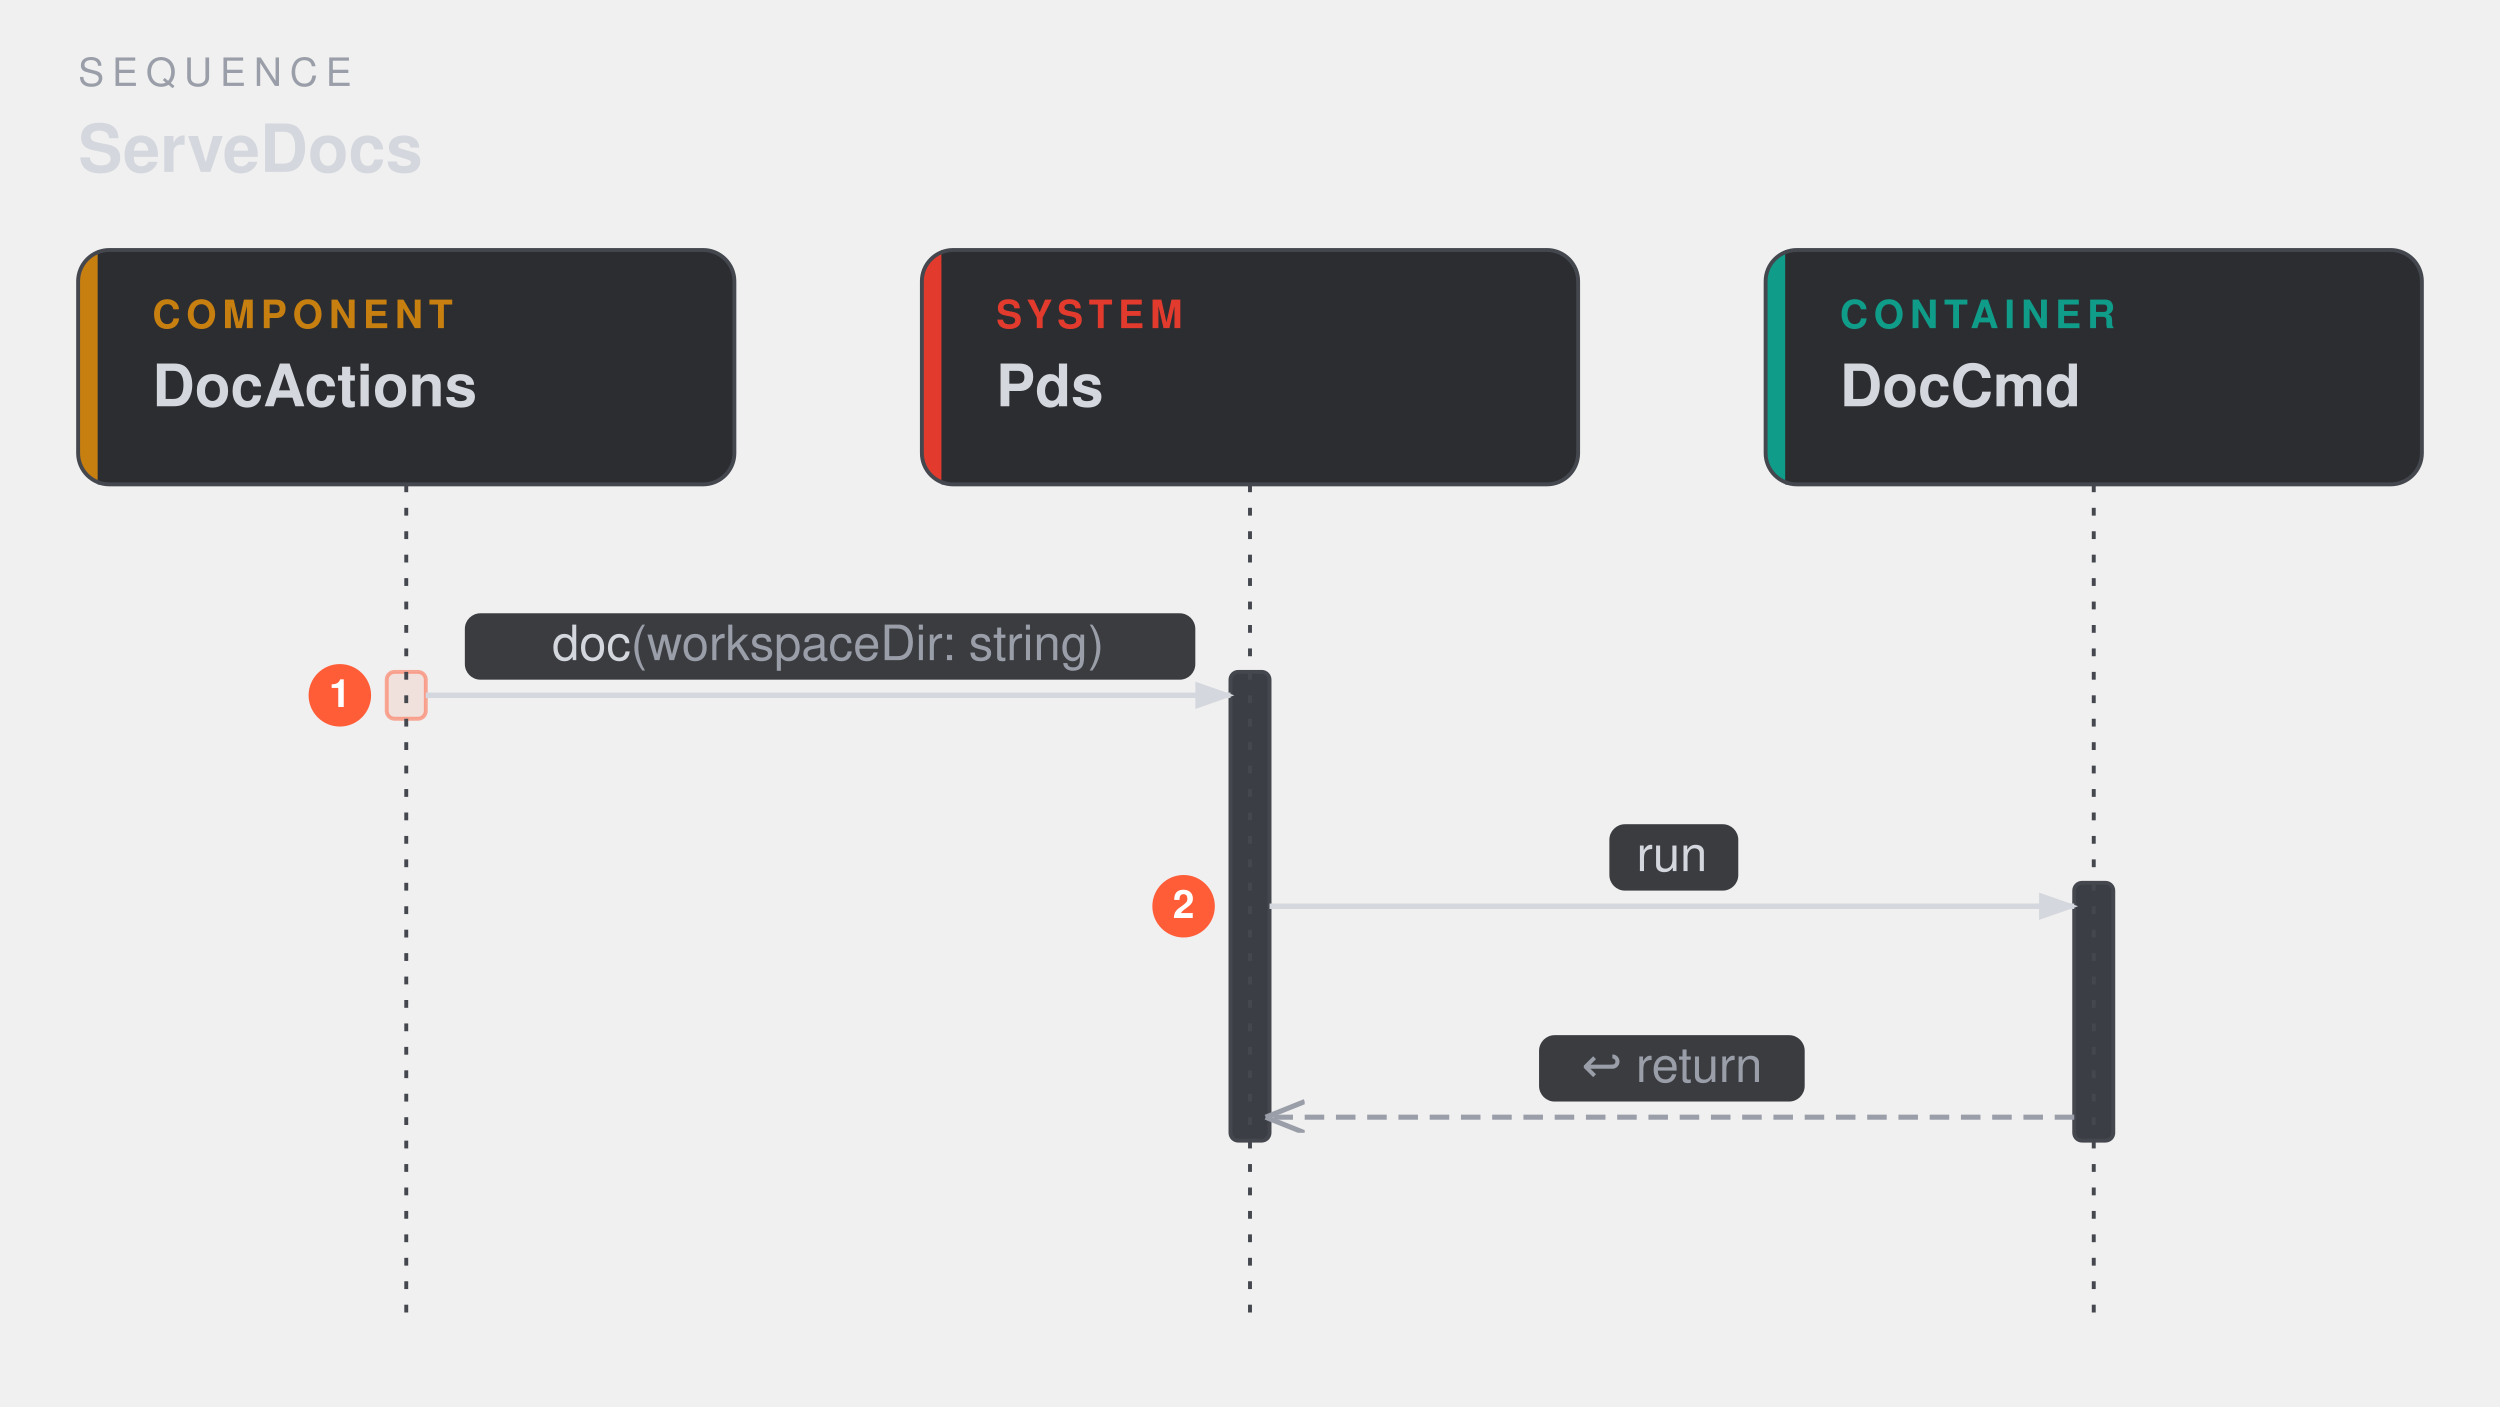
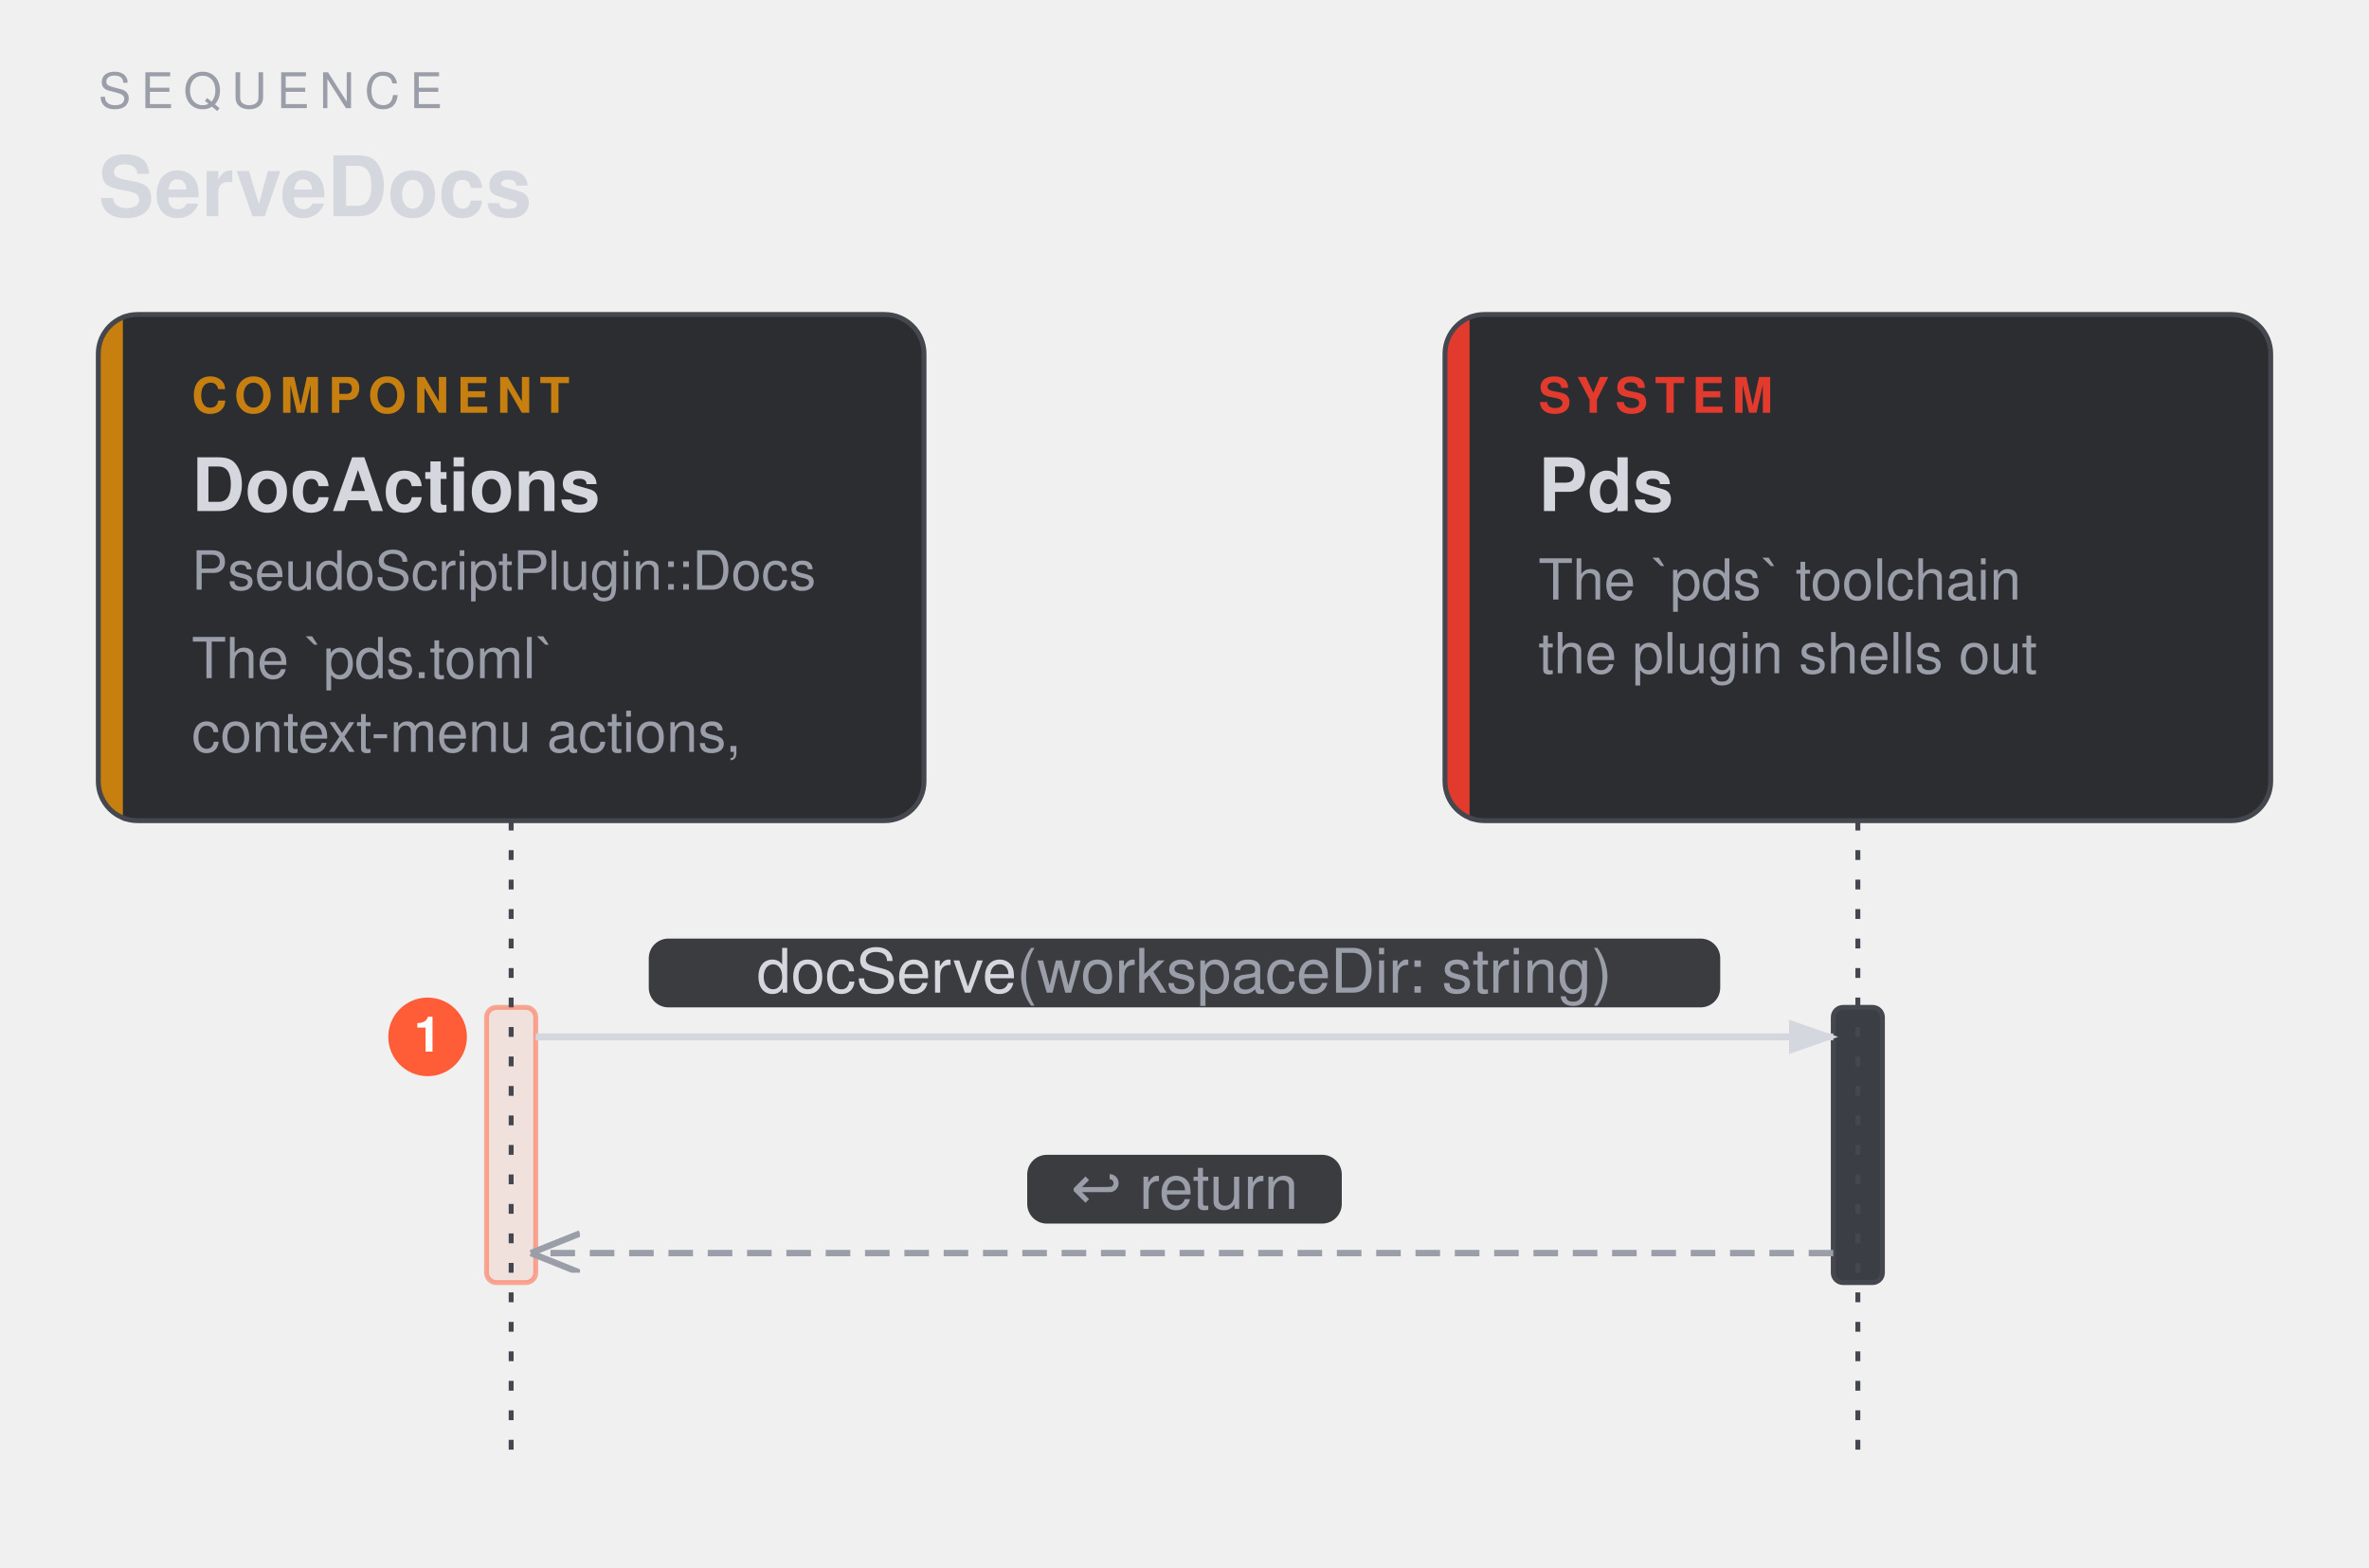
- <svg xmlns="http://www.w3.org/2000/svg" viewBox="0 0 640 360" width="640" height="360" font-family="sans-serif" font-size="13">
+ <svg xmlns="http://www.w3.org/2000/svg" viewBox="0 0 482 319" width="482" height="319" font-family="sans-serif" font-size="13">
  <defs>
    <marker id="arrow" markerWidth="10" markerHeight="10" refX="9" refY="3" orient="auto" markerUnits="strokeWidth">
      <path d="M0,0 L9,3 L0,6 z" fill="#b7bbc3" />
    </marker>
  </defs>
  <g font-family="Helvetica, Arial, sans-serif">
    <defs>
      <marker id="seqcall" markerWidth="11" markerHeight="11" refX="9" refY="3.5" orient="auto" markerUnits="userSpaceOnUse">
        <path d="M0,0 L10,3.5 L0,7 z" fill="#d4d7dd" />
      </marker>
      <marker id="seqret" markerWidth="12" markerHeight="12" refX="9" refY="4" orient="auto" markerUnits="userSpaceOnUse">
        <path d="M0,0 L10,4 M0,8 L10,4" fill="none" stroke="#9a9ea8" stroke-width="1.3" />
      </marker>
    </defs>
    <text x="20" y="22" font-size="10" letter-spacing="2" fill="#9a9ea8">SEQUENCE</text>
    <text x="20" y="44" font-size="17" font-weight="700" fill="#d4d7dd">ServeDocs</text>
-     <rect x="99" y="172" width="10" height="12" rx="2" fill="#ff5c38" fill-opacity="0.10" stroke="#ff5c38" stroke-opacity="0.5" />
-     <rect x="315" y="172" width="10" height="120" rx="2" fill="#3b3e45" fill-opacity="1" stroke="#44474e" stroke-opacity="1" />
-     <rect x="531" y="226" width="10" height="66" rx="2" fill="#3b3e45" fill-opacity="1" stroke="#44474e" stroke-opacity="1" />
-     <rect x="20" y="64" width="168" height="60" rx="8" fill="#c77f10" filter="url(#cardlift)" />
-     <path d="M25,64 H180 A8,8 0 0 1 188,72 V116 A8,8 0 0 1 180,124 H25 Z" fill="#2b2d31" />
-     <rect x="20" y="64" width="168" height="60" rx="8" fill="none" stroke="#44474e" />
+     <rect x="99" y="205" width="10" height="56" rx="2" fill="#ff5c38" fill-opacity="0.10" stroke="#ff5c38" stroke-opacity="0.5" />
+     <rect x="373" y="205" width="10" height="56" rx="2" fill="#3b3e45" fill-opacity="1" stroke="#44474e" stroke-opacity="1" />
+     <rect x="20" y="64" width="168" height="103" rx="8" fill="#c77f10" filter="url(#cardlift)" />
+     <path d="M25,64 H180 A8,8 0 0 1 188,72 V159 A8,8 0 0 1 180,167 H25 Z" fill="#2b2d31" />
+     <rect x="20" y="64" width="168" height="103" rx="8" fill="none" stroke="#44474e" />
    <text x="39" y="84" font-size="10" letter-spacing="1.5" font-weight="600" fill="#c77f10">COMPONENT</text>
    <text x="39" y="104" font-size="15" font-weight="700" fill="#d4d7dd">DocActions</text>
-     <line x1="104" y1="124" x2="104" y2="340" stroke="#44474e" stroke-dasharray="2 4" />
-     <rect x="236" y="64" width="168" height="60" rx="8" fill="#e23b2e" filter="url(#cardlift)" />
-     <path d="M241,64 H396 A8,8 0 0 1 404,72 V116 A8,8 0 0 1 396,124 H241 Z" fill="#2b2d31" />
-     <rect x="236" y="64" width="168" height="60" rx="8" fill="none" stroke="#44474e" />
-     <text x="255" y="84" font-size="10" letter-spacing="1.5" font-weight="600" fill="#e23b2e">SYSTEM</text>
-     <text x="255" y="104" font-size="15" font-weight="700" fill="#d4d7dd">Pds</text>
-     <line x1="320" y1="124" x2="320" y2="340" stroke="#44474e" stroke-dasharray="2 4" />
-     <rect x="452" y="64" width="168" height="60" rx="8" fill="#0f9d8a" filter="url(#cardlift)" />
-     <path d="M457,64 H612 A8,8 0 0 1 620,72 V116 A8,8 0 0 1 612,124 H457 Z" fill="#2b2d31" />
-     <rect x="452" y="64" width="168" height="60" rx="8" fill="none" stroke="#44474e" />
-     <text x="471" y="84" font-size="10" letter-spacing="1.5" font-weight="600" fill="#0f9d8a">CONTAINER</text>
-     <text x="471" y="104" font-size="15" font-weight="700" fill="#d4d7dd">DocCmd</text>
-     <line x1="536" y1="124" x2="536" y2="340" stroke="#44474e" stroke-dasharray="2 4" />
-     <line x1="109" y1="178" x2="315" y2="178" stroke="#d4d7dd" stroke-width="1.4" marker-end="url(#seqcall)" />
-     <circle cx="87" cy="178" r="8" fill="#ff5c38" />
-     <text x="87" y="181" text-anchor="middle" font-size="10" font-weight="700" fill="#fff">1</text>
-     <rect x="119" y="157" width="187" height="17" rx="4" fill="#2b2d31" fill-opacity="0.92" />
-     <text x="212" y="169" text-anchor="middle" font-size="12.5" fill="#d4d7dd">doc<tspan fill="#9a9ea8">(workspaceDir: string)</tspan>
+     <text x="39" y="120" font-size="11" fill="#9a9ea8">PseudoScriptPlugin::Docs</text>
+     <text x="39" y="138" font-size="11.5" fill="#9a9ea8">The `pds.toml`</text>
+     <text x="39" y="153" font-size="11.5" fill="#9a9ea8">context-menu actions,</text>
+     <line x1="104" y1="167" x2="104" y2="299" stroke="#44474e" stroke-dasharray="2 4" />
+     <rect x="294" y="64" width="168" height="103" rx="8" fill="#e23b2e" filter="url(#cardlift)" />
+     <path d="M299,64 H454 A8,8 0 0 1 462,72 V159 A8,8 0 0 1 454,167 H299 Z" fill="#2b2d31" />
+     <rect x="294" y="64" width="168" height="103" rx="8" fill="none" stroke="#44474e" />
+     <text x="313" y="84" font-size="10" letter-spacing="1.5" font-weight="600" fill="#e23b2e">SYSTEM</text>
+     <text x="313" y="104" font-size="15" font-weight="700" fill="#d4d7dd">Pds</text>
+     <text x="313" y="122" font-size="11.5" fill="#9a9ea8">The `pds` toolchain</text>
+     <text x="313" y="137" font-size="11.5" fill="#9a9ea8">the plugin shells out</text>
+     <line x1="378" y1="167" x2="378" y2="299" stroke="#44474e" stroke-dasharray="2 4" />
+     <line x1="109" y1="211" x2="373" y2="211" stroke="#d4d7dd" stroke-width="1.4" marker-end="url(#seqcall)" />
+     <circle cx="87" cy="211" r="8" fill="#ff5c38" />
+     <text x="87" y="214" text-anchor="middle" font-size="10" font-weight="700" fill="#fff">1</text>
+     <rect x="132" y="191" width="218" height="14" rx="4" fill="#2b2d31" fill-opacity="0.92" />
+     <text x="241" y="202" text-anchor="middle" font-size="12.5" fill="#d4d7dd">docServe<tspan fill="#9a9ea8">(workspaceDir: string)</tspan>
    </text>
-     <line x1="325" y1="232" x2="531" y2="232" stroke="#d4d7dd" stroke-width="1.4" marker-end="url(#seqcall)" />
-     <circle cx="303" cy="232" r="8" fill="#ff5c38" />
-     <text x="303" y="235" text-anchor="middle" font-size="10" font-weight="700" fill="#fff">2</text>
-     <rect x="412" y="211" width="33" height="17" rx="4" fill="#2b2d31" fill-opacity="0.92" />
-     <text x="428" y="223" text-anchor="middle" font-size="12.5" fill="#d4d7dd">run</text>
-     <line x1="531" y1="286" x2="325" y2="286" stroke="#9a9ea8" stroke-width="1.3" stroke-dasharray="5 3" marker-end="url(#seqret)" />
-     <rect x="394" y="265" width="68" height="17" rx="4" fill="#2b2d31" fill-opacity="0.92" />
-     <text x="428" y="277" text-anchor="middle" font-size="12.5" fill="#9a9ea8">↩ return</text>
+     <line x1="373" y1="255" x2="109" y2="255" stroke="#9a9ea8" stroke-width="1.3" stroke-dasharray="5 3" marker-end="url(#seqret)" />
+     <rect x="209" y="235" width="64" height="14" rx="4" fill="#2b2d31" fill-opacity="0.92" />
+     <text x="241" y="246" text-anchor="middle" font-size="12.5" fill="#9a9ea8">↩ return</text>
  </g>
</svg>
